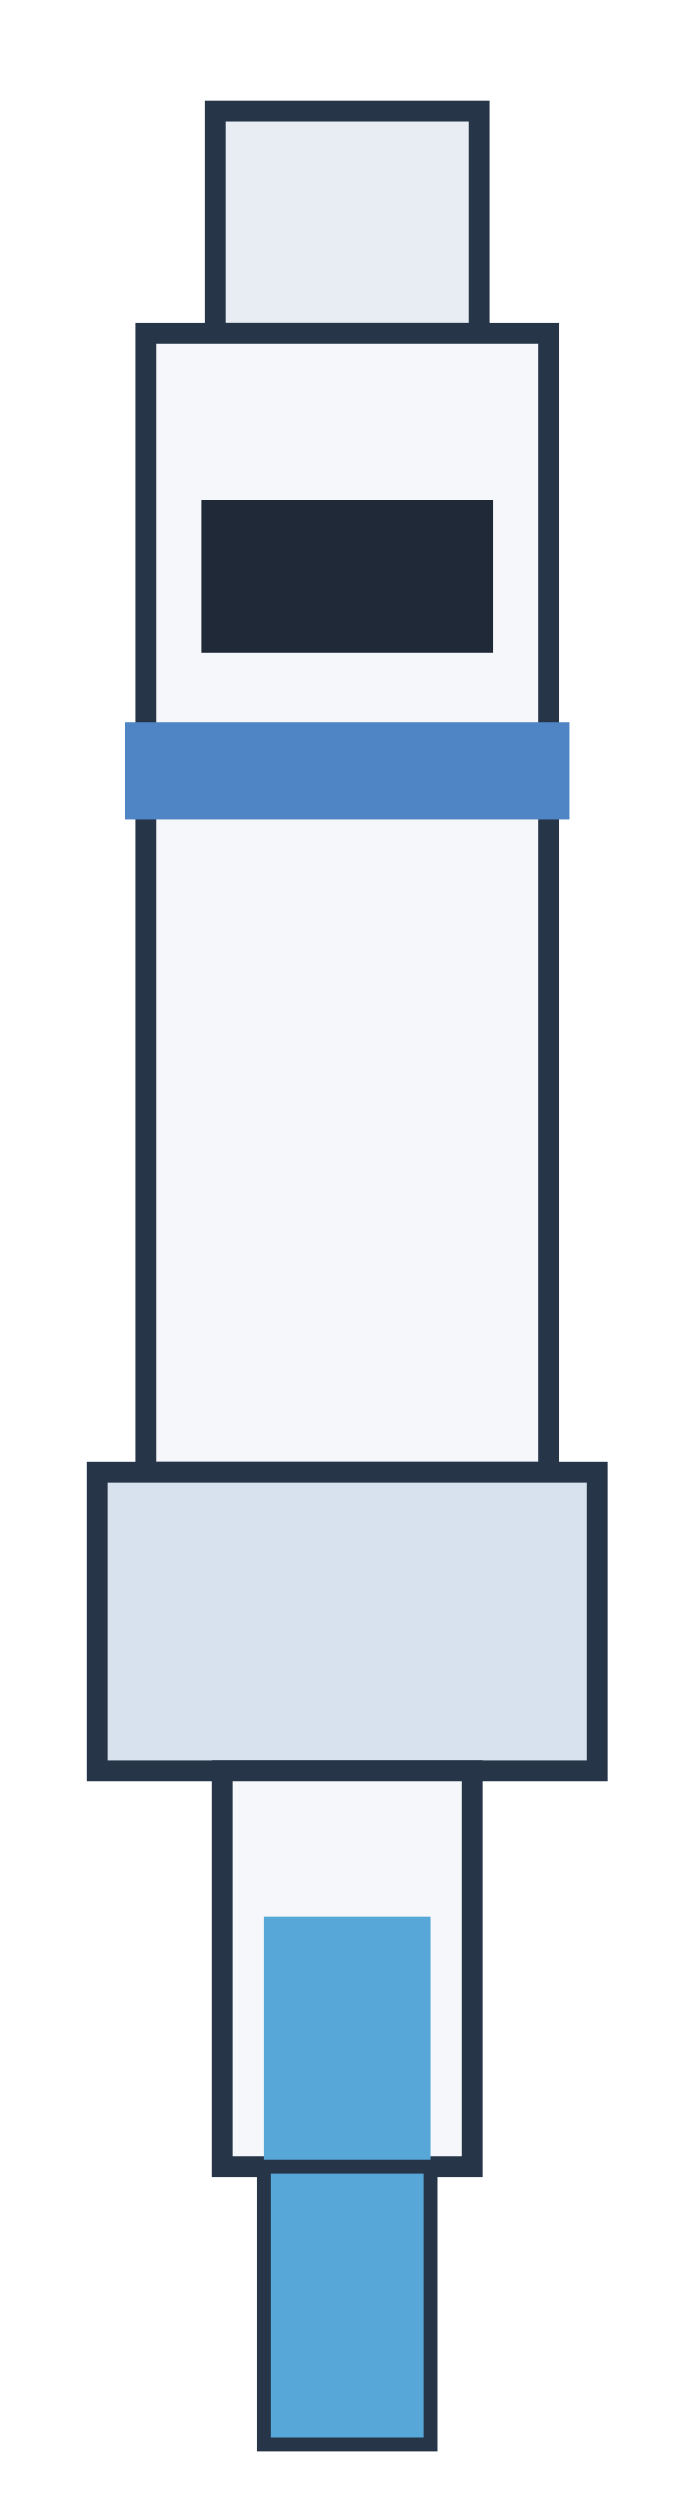
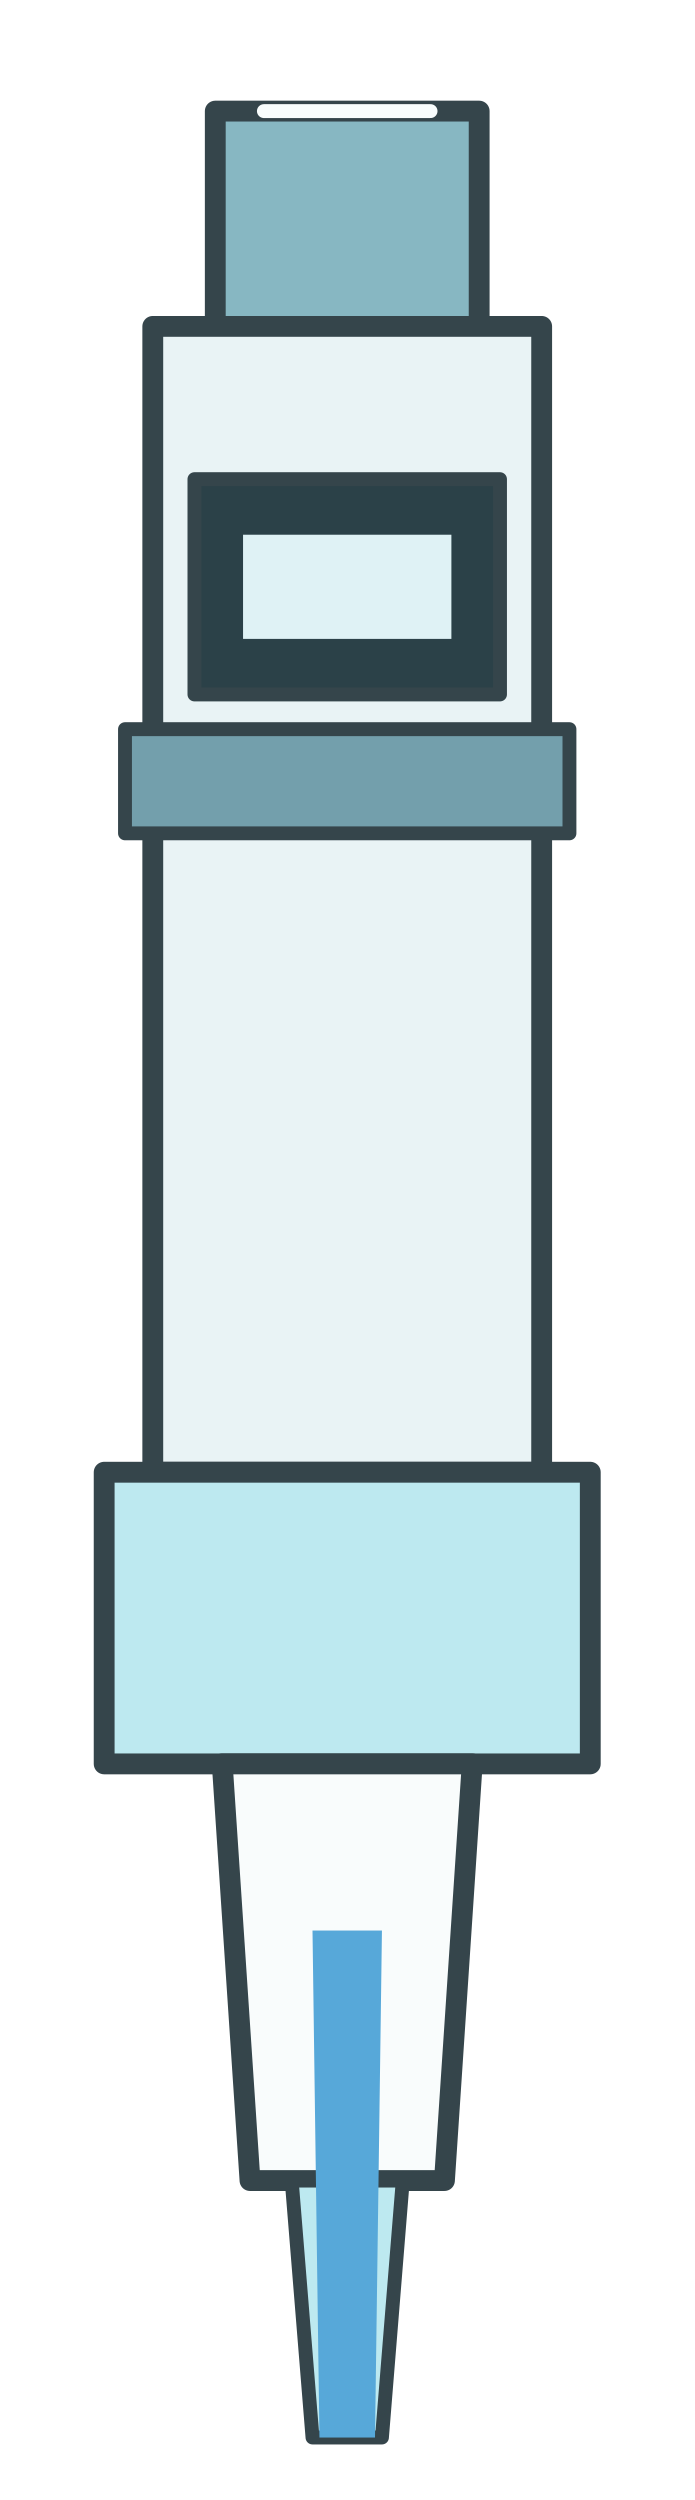
<svg xmlns="http://www.w3.org/2000/svg" viewBox="0 0 100 360">
-   <path d="M31 16h38v32H31z" fill="#e8edf4" stroke="#263548" stroke-width="3" />
-   <path d="M21 48h58v164H21z" fill="#f5f7fa" stroke="#263548" stroke-width="3" />
-   <path d="M14 212h72v43H14z" fill="#d8e2ee" stroke="#263548" stroke-width="3" />
-   <path d="M29 72h42v22H29z" fill="#1f2937" />
-   <path d="M18 104h64v14H18z" fill="#4f85c5" />
-   <path d="M32 255h36v57H32z" fill="#f5f7fa" stroke="#263548" stroke-width="3" />
-   <path d="M38 276h24v76H38z" fill="#57a8d9" />
-   <path d="M38 312h24v40H38z" fill="#57a8d9" stroke="#263548" stroke-width="2" />
+   <g id="pipette" stroke="#35454b" stroke-linejoin="round">
+     <path d="M31 16h38v31H31z" fill="#87b7c2" stroke-width="3" />
+     <path d="M38 16h24" fill="none" stroke="#f9fdfd" stroke-width="2" stroke-linecap="round" />
+     <path d="M22 47h56v165H22z" fill="#e9f3f5" stroke-width="3" />
+     <path d="M28 69h44v31H28z" fill="#2b4148" stroke-width="2" />
+     <path d="M35 77h30v15H35z" fill="#dff2f5" stroke="none" />
+     <path d="M18 105h64v15H18z" fill="#739fac" stroke-width="2" />
+     <path d="M15 212h70v42H15z" fill="#bde9f0" stroke-width="3" />
+     <path d="M32 254h36l-4 60H36z" fill="#f9fcfc" stroke-width="3" />
+     <path d="M42 314h16l-3 37H45z" fill="#bde9f0" stroke-width="2" />
+   </g>
+   <path id="liquid" d="M45 278h10l-1 73H46z" fill="#57a8d9" />
</svg>
